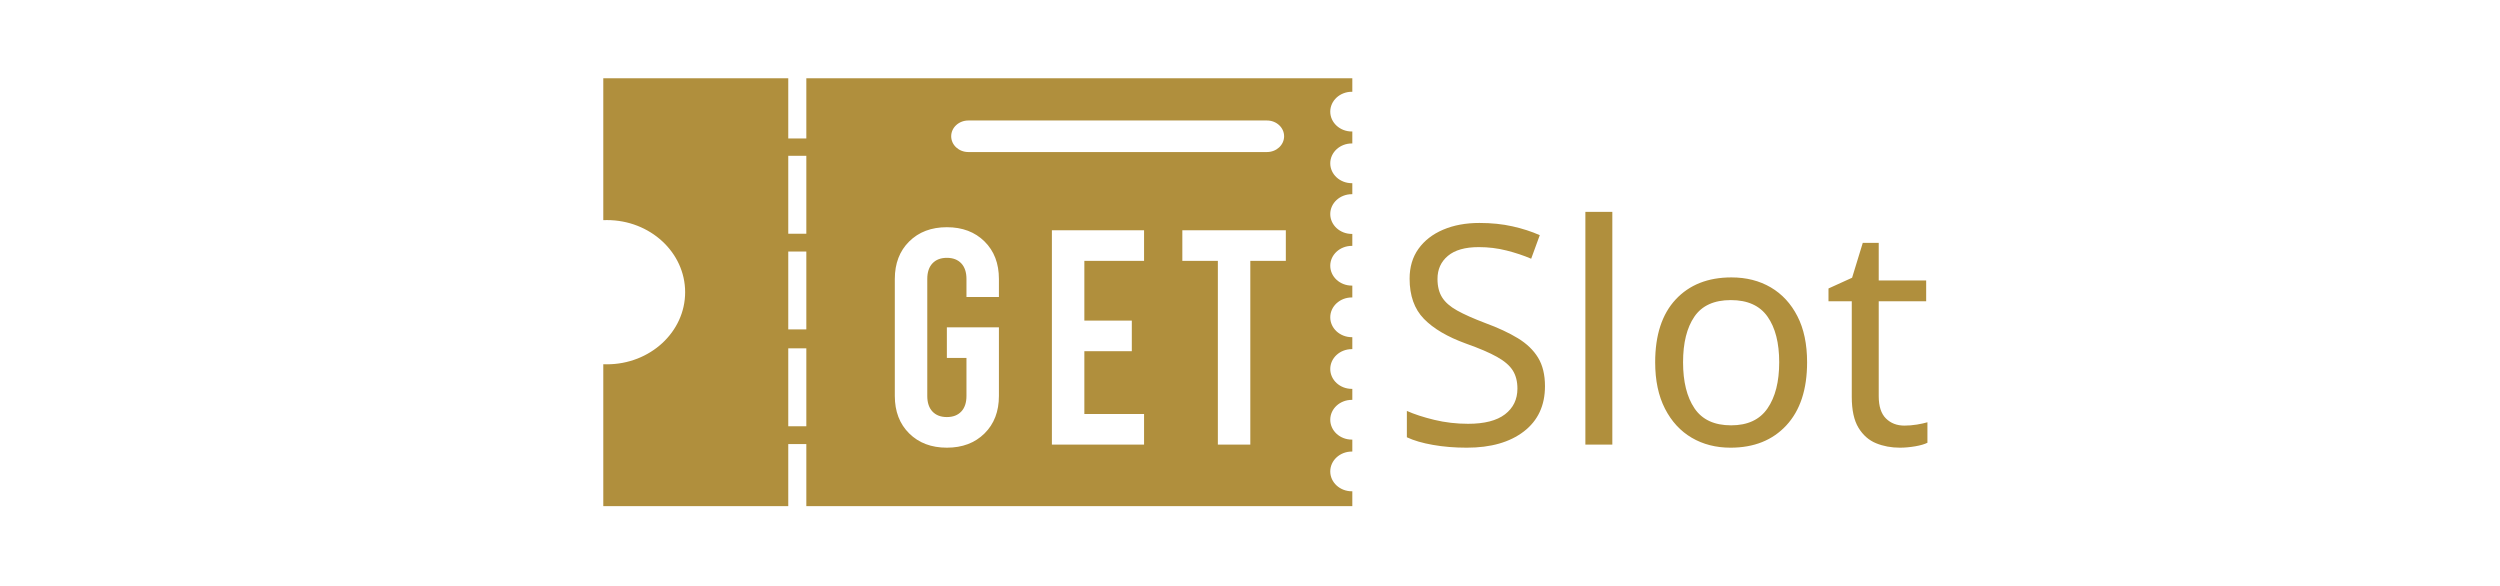
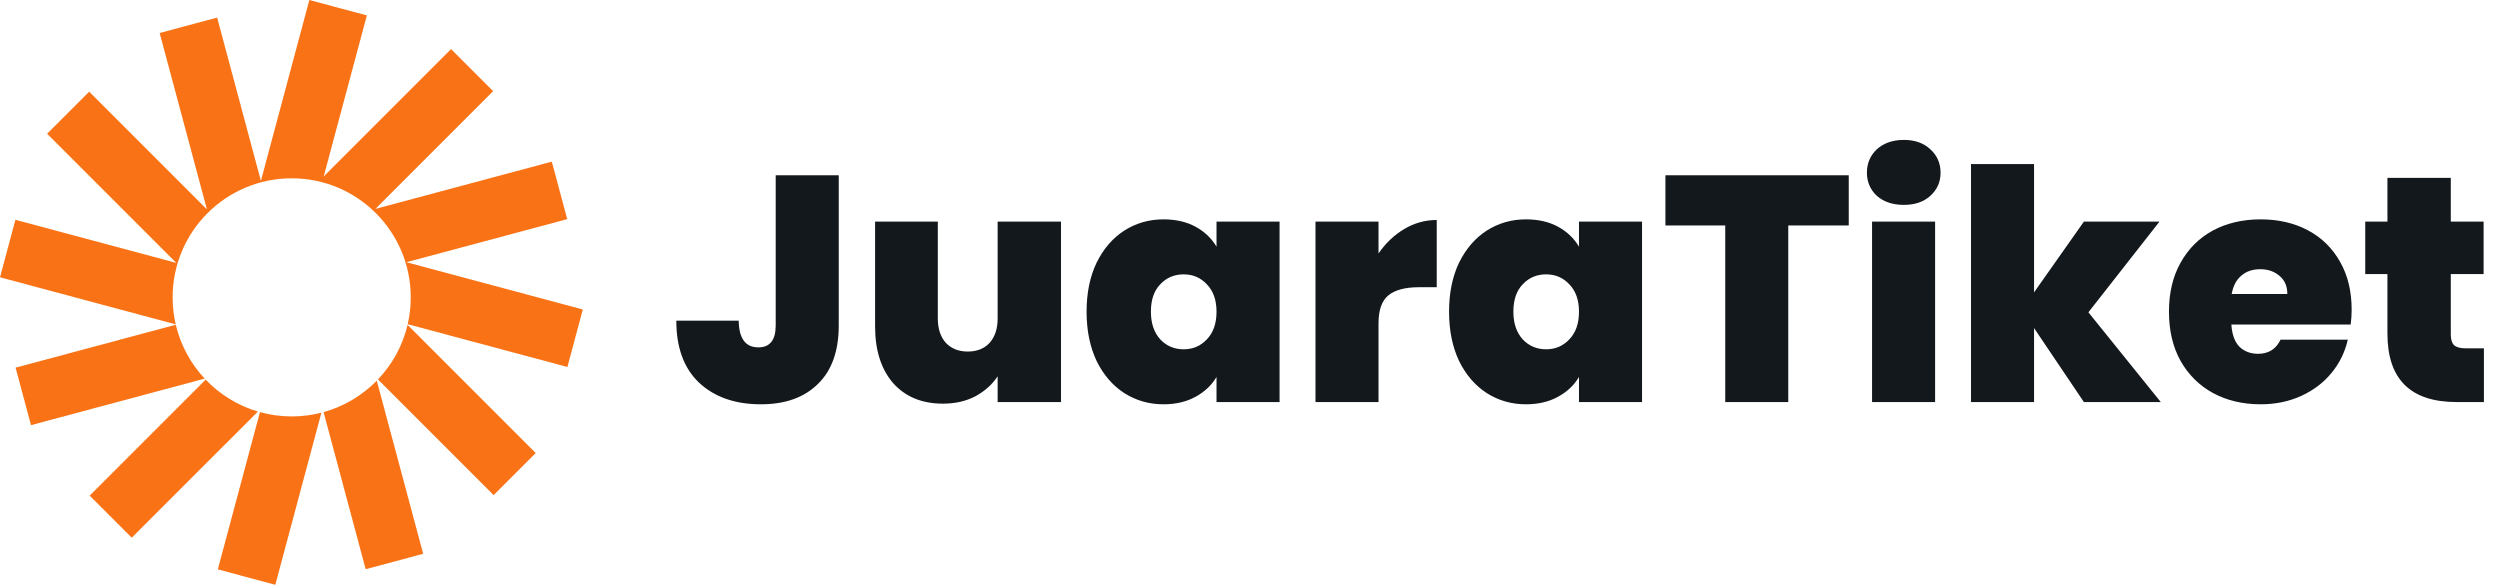
- <svg xmlns="http://www.w3.org/2000/svg" width="100%" height="100%" viewBox="0 0 713 167" version="1.1" xml:space="preserve" style="fill-rule:evenodd;clip-rule:evenodd;stroke-linejoin:round;stroke-miterlimit:2;">
-   <g>
-     <g>
-       <path d="M172.057,62.788l0,-40.462l52.755,0l0,17.172l5.153,0l0,-17.172l155.717,0l-0,3.848c-0.049,-0.001 -0.098,-0.001 -0.146,-0.001c-3.393,-0 -6.147,2.539 -6.147,5.666c0,3.127 2.754,5.665 6.147,5.665c0.048,0 0.097,-0 0.146,-0.001l-0,3.412c-0.049,-0.001 -0.098,-0.002 -0.146,-0.002c-3.393,0 -6.147,2.539 -6.147,5.666c0,3.127 2.754,5.666 6.147,5.666c0.048,-0 0.097,-0.001 0.146,-0.002l-0,3.141c-0.049,-0.001 -0.098,-0.001 -0.146,-0.001c-3.393,-0 -6.147,2.538 -6.147,5.665c0,3.127 2.754,5.666 6.147,5.666c0.048,0 0.097,-0 0.146,-0.001l-0,3.411c-0.049,-0.001 -0.098,-0.001 -0.146,-0.001c-3.393,-0 -6.147,2.539 -6.147,5.666c0,3.127 2.754,5.666 6.147,5.666c0.048,-0 0.097,-0.001 0.146,-0.002l-0,3.381c-0.049,-0.001 -0.098,-0.001 -0.146,-0.001c-3.393,-0 -6.147,2.538 -6.147,5.665c0,3.128 2.754,5.666 6.147,5.666c0.048,0 0.097,-0 0.146,-0.001l-0,3.412c-0.049,-0.001 -0.098,-0.002 -0.146,-0.002c-3.393,0 -6.147,2.539 -6.147,5.666c0,3.127 2.754,5.666 6.147,5.666c0.048,-0 0.097,-0.001 0.146,-0.002l-0,3.141c-0.049,-0.001 -0.098,-0.002 -0.146,-0.002c-3.393,0 -6.147,2.539 -6.147,5.666c0,3.127 2.754,5.666 6.147,5.666c0.048,-0 0.097,-0.001 0.146,-0.002l-0,3.412c-0.049,-0.001 -0.098,-0.001 -0.146,-0.001c-3.393,-0 -6.147,2.538 -6.147,5.666c0,3.127 2.754,5.665 6.147,5.665c0.048,0 0.097,-0 0.146,-0.001l-0,4.228l-155.717,-0l0,-17.695l-5.153,0l0,17.695l-52.755,-0l0,-40.462c0.343,0.014 0.687,0.021 1.033,0.021c12.315,0 22.312,-9.215 22.312,-20.567c0,-11.351 -9.997,-20.567 -22.312,-20.567c-0.346,0 -0.69,0.008 -1.033,0.022Zm103.579,21.924l-0,-5.152c-0,-1.921 -0.495,-3.406 -1.485,-4.454c-0.99,-1.048 -2.358,-1.572 -4.104,-1.572c-1.747,0 -3.115,0.524 -4.105,1.572c-0.989,1.048 -1.484,2.533 -1.484,4.454l-0,33.36c-0,1.921 0.495,3.405 1.484,4.453c0.99,1.048 2.358,1.572 4.105,1.572c1.746,0 3.114,-0.524 4.104,-1.572c0.99,-1.048 1.485,-2.532 1.485,-4.453l-0,-10.829l-5.589,-0l-0,-8.733l14.846,-0l-0,19.562c-0,4.424 -1.369,7.99 -4.105,10.697c-2.736,2.707 -6.317,4.061 -10.741,4.061c-4.425,0 -8.005,-1.354 -10.742,-4.061c-2.736,-2.707 -4.104,-6.273 -4.104,-10.697l-0,-33.36c-0,-4.425 1.368,-7.991 4.104,-10.698c2.737,-2.707 6.317,-4.06 10.742,-4.06c4.424,-0 8.005,1.353 10.741,4.06c2.736,2.707 4.105,6.273 4.105,10.698l-0,5.152l-9.257,0Zm24.364,-19.037l26.286,-0l0,8.733l-17.029,-0l0,17.029l13.536,-0l0,8.733l-13.536,-0l0,17.902l17.029,-0l0,8.733l-26.286,-0l0,-61.13Zm37.202,-0l29.517,-0l0,8.733l-10.13,-0l0,52.397l-9.256,-0l-0,-52.397l-10.131,-0l0,-8.733Zm-112.39,33.675l0,22.218l5.153,0l0,-22.218l-5.153,0Zm0,-27.618l0,22.219l5.153,-0l0,-22.219l-5.153,0Zm0,-27.296l0,22.219l5.153,-0l0,-22.219l-5.153,0Zm51.349,-10.071c-2.694,-0 -4.881,2.015 -4.881,4.498c0,2.483 2.187,4.499 4.881,4.499l85.187,-0c2.694,-0 4.88,-2.016 4.88,-4.499c0,-2.483 -2.186,-4.498 -4.88,-4.498l-85.187,-0Z" style="fill:#b08f3d;" />
-       <text x="396.787px" y="126.805px" style="font-family:'Bebas-Regular', 'Bebas', sans-serif;font-size:87.329px;fill:#b08f3d;">
-         <tspan x="396.787px 434.164px 468.834px 508.83px " y="126.805px 126.805px 126.805px 126.805px ">Slot</tspan>
-       </text>
-     </g>
-   </g>
+ <svg xmlns="http://www.w3.org/2000/svg" width="171" height="40" viewBox="0 0 171 40" fill="none">
+   <path d="M25.093 1.054L21.16 0L17.845 12.37L14.853 1.202L10.92 2.256L14.153 14.322L6.1 6.269L3.221 9.148L12.054 17.981L1.054 15.034L0 18.967L12.019 22.187C11.881 21.593 11.808 20.975 11.808 20.34C11.808 15.842 15.454 12.196 19.952 12.196C24.449 12.196 28.095 15.842 28.095 20.34C28.095 20.971 28.023 21.586 27.888 22.176L38.81 25.102L39.864 21.169L27.798 17.936L38.798 14.989L37.744 11.056L25.678 14.289L33.731 6.236L30.852 3.357L22.142 12.067L25.093 1.054Z" fill="#F97316" />
+   <path d="M27.877 22.221C27.54 23.647 26.828 24.928 25.851 25.954L33.764 33.867L36.643 30.988L27.877 22.221Z" fill="#F97316" />
+   <path d="M25.771 26.037C24.782 27.046 23.533 27.8 22.132 28.188L25.012 38.934L28.945 37.88L25.771 26.037Z" fill="#F97316" />
+   <path d="M21.985 28.227C21.335 28.395 20.654 28.483 19.952 28.483C19.2 28.483 18.471 28.381 17.78 28.19L14.898 38.946L18.831 40L21.985 28.227Z" fill="#F97316" />
+   <path d="M17.641 28.151C16.261 27.743 15.034 26.98 14.066 25.967L6.133 33.9L9.012 36.779L17.641 28.151Z" fill="#F97316" />
+   <path d="M13.999 25.897C13.048 24.878 12.354 23.615 12.024 22.211L1.066 25.147L2.12 29.08L13.999 25.897Z" fill="#F97316" />
+   <path d="M57.37 11.99V22.264C57.37 24.009 56.894 25.344 55.94 26.268C55.002 27.192 53.703 27.654 52.046 27.654C50.286 27.654 48.878 27.163 47.822 26.18C46.781 25.197 46.26 23.782 46.26 21.934H50.528C50.543 23.151 50.99 23.76 51.87 23.76C52.662 23.76 53.058 23.261 53.058 22.264V11.99H57.37ZM72.572 15.158V27.5H68.238V25.74C67.871 26.297 67.365 26.752 66.72 27.104C66.075 27.441 65.334 27.61 64.498 27.61C63.06 27.61 61.924 27.141 61.088 26.202C60.267 25.249 59.856 23.958 59.856 22.33V15.158H64.146V21.78C64.146 22.484 64.329 23.041 64.696 23.452C65.077 23.848 65.576 24.046 66.192 24.046C66.823 24.046 67.321 23.848 67.688 23.452C68.055 23.041 68.238 22.484 68.238 21.78V15.158H72.572ZM74.322 21.318C74.322 20.042 74.549 18.927 75.004 17.974C75.473 17.021 76.104 16.287 76.896 15.774C77.703 15.261 78.597 15.004 79.58 15.004C80.43 15.004 81.164 15.173 81.78 15.51C82.396 15.847 82.873 16.302 83.21 16.874V15.158H87.522V27.5H83.21V25.784C82.873 26.356 82.388 26.811 81.758 27.148C81.142 27.485 80.416 27.654 79.58 27.654C78.597 27.654 77.703 27.397 76.896 26.884C76.104 26.371 75.473 25.637 75.004 24.684C74.549 23.716 74.322 22.594 74.322 21.318ZM83.21 21.318C83.21 20.526 82.99 19.903 82.55 19.448C82.124 18.993 81.597 18.766 80.966 18.766C80.32 18.766 79.785 18.993 79.36 19.448C78.934 19.888 78.722 20.511 78.722 21.318C78.722 22.11 78.934 22.741 79.36 23.21C79.785 23.665 80.32 23.892 80.966 23.892C81.597 23.892 82.124 23.665 82.55 23.21C82.99 22.755 83.21 22.125 83.21 21.318ZM94.291 17.336C94.775 16.632 95.362 16.075 96.051 15.664C96.74 15.253 97.481 15.048 98.273 15.048V19.646H97.063C96.124 19.646 95.428 19.829 94.973 20.196C94.518 20.563 94.291 21.201 94.291 22.11V27.5H89.979V15.158H94.291V17.336ZM99.115 21.318C99.115 20.042 99.342 18.927 99.797 17.974C100.266 17.021 100.897 16.287 101.689 15.774C102.495 15.261 103.39 15.004 104.373 15.004C105.223 15.004 105.957 15.173 106.573 15.51C107.189 15.847 107.665 16.302 108.003 16.874V15.158H112.315V27.5H108.003V25.784C107.665 26.356 107.181 26.811 106.551 27.148C105.935 27.485 105.209 27.654 104.373 27.654C103.39 27.654 102.495 27.397 101.689 26.884C100.897 26.371 100.266 25.637 99.797 24.684C99.342 23.716 99.115 22.594 99.115 21.318ZM108.003 21.318C108.003 20.526 107.783 19.903 107.343 19.448C106.917 18.993 106.389 18.766 105.759 18.766C105.113 18.766 104.578 18.993 104.153 19.448C103.727 19.888 103.515 20.511 103.515 21.318C103.515 22.11 103.727 22.741 104.153 23.21C104.578 23.665 105.113 23.892 105.759 23.892C106.389 23.892 106.917 23.665 107.343 23.21C107.783 22.755 108.003 22.125 108.003 21.318ZM126.454 11.99V15.422H122.318V27.5H118.006V15.422H113.914V11.99H126.454ZM130.227 14.014C129.465 14.014 128.849 13.809 128.379 13.398C127.925 12.973 127.697 12.445 127.697 11.814C127.697 11.169 127.925 10.633 128.379 10.208C128.849 9.783 129.465 9.57 130.227 9.57C130.975 9.57 131.577 9.783 132.031 10.208C132.501 10.633 132.735 11.169 132.735 11.814C132.735 12.445 132.501 12.973 132.031 13.398C131.577 13.809 130.975 14.014 130.227 14.014ZM132.361 15.158V27.5H128.049V15.158H132.361ZM142.539 27.5L139.129 22.44V27.5H134.817V11.22H139.129V19.998L142.539 15.158H147.709L142.847 21.362L147.797 27.5H142.539ZM160.853 21.186C160.853 21.523 160.831 21.861 160.787 22.198H152.625C152.669 22.873 152.852 23.379 153.175 23.716C153.512 24.039 153.938 24.2 154.451 24.2C155.17 24.2 155.683 23.877 155.991 23.232H160.589C160.398 24.083 160.024 24.845 159.467 25.52C158.924 26.18 158.235 26.701 157.399 27.082C156.563 27.463 155.639 27.654 154.627 27.654C153.41 27.654 152.324 27.397 151.371 26.884C150.432 26.371 149.692 25.637 149.149 24.684C148.621 23.731 148.357 22.609 148.357 21.318C148.357 20.027 148.621 18.913 149.149 17.974C149.677 17.021 150.41 16.287 151.349 15.774C152.302 15.261 153.395 15.004 154.627 15.004C155.844 15.004 156.922 15.253 157.861 15.752C158.8 16.251 159.533 16.969 160.061 17.908C160.589 18.832 160.853 19.925 160.853 21.186ZM156.453 20.108C156.453 19.58 156.277 19.169 155.925 18.876C155.573 18.568 155.133 18.414 154.605 18.414C154.077 18.414 153.644 18.561 153.307 18.854C152.97 19.133 152.75 19.551 152.647 20.108H156.453ZM169.9 23.826V27.5H168.03C164.876 27.5 163.3 25.938 163.3 22.814V18.744H161.782V15.158H163.3V12.166H167.634V15.158H169.878V18.744H167.634V22.88C167.634 23.217 167.707 23.459 167.854 23.606C168.015 23.753 168.279 23.826 168.646 23.826H169.9Z" fill="#13181D" />
</svg>
